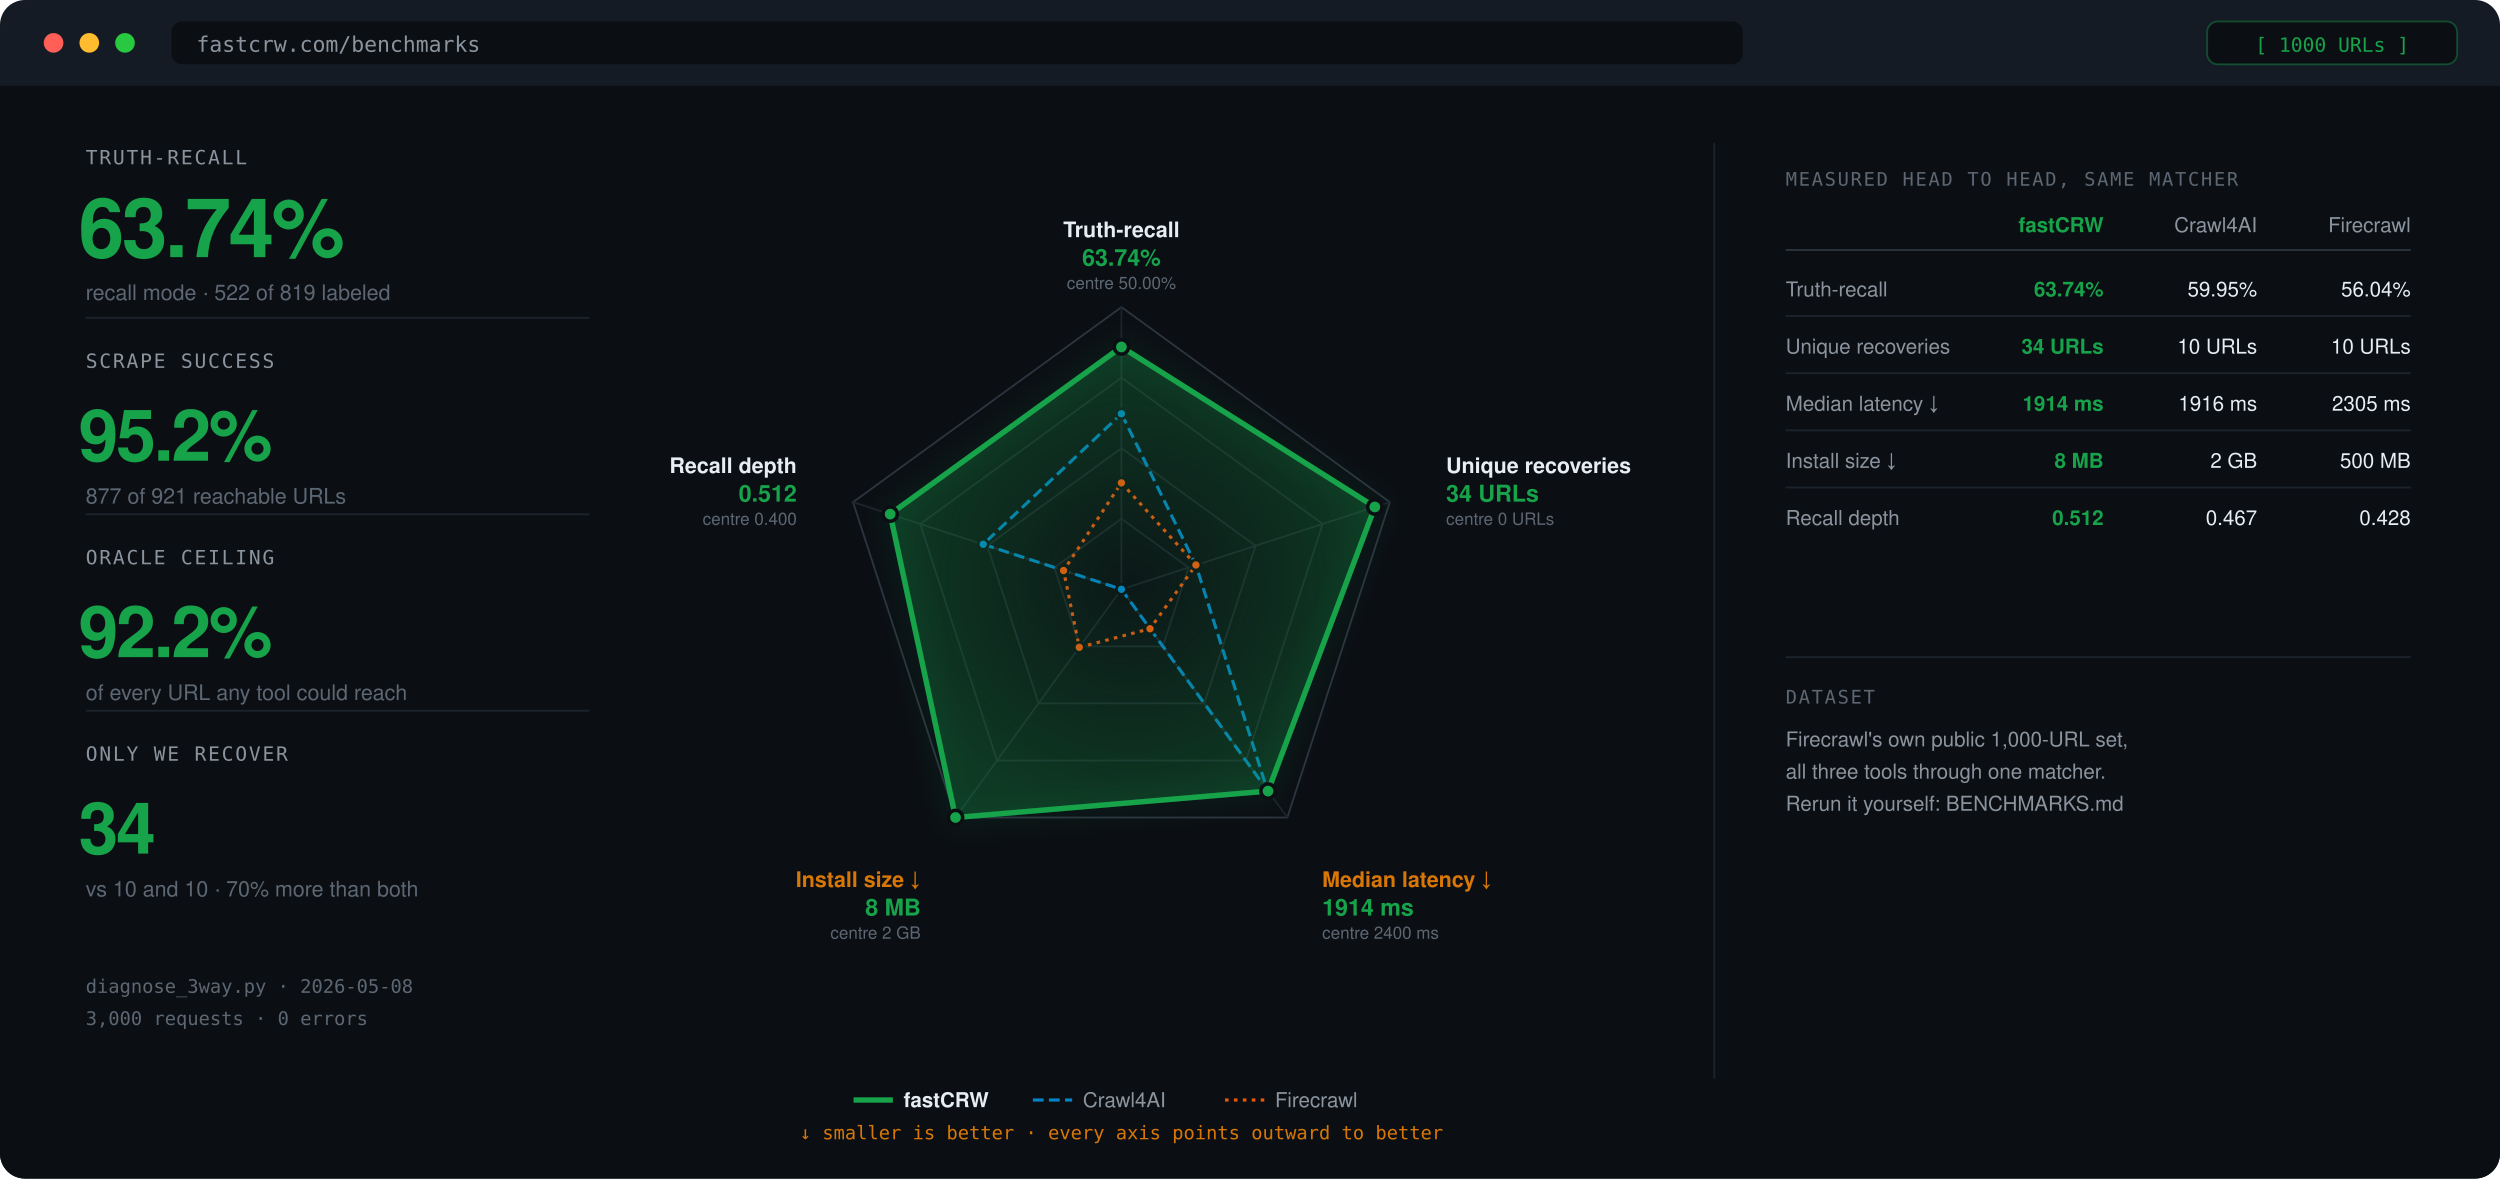
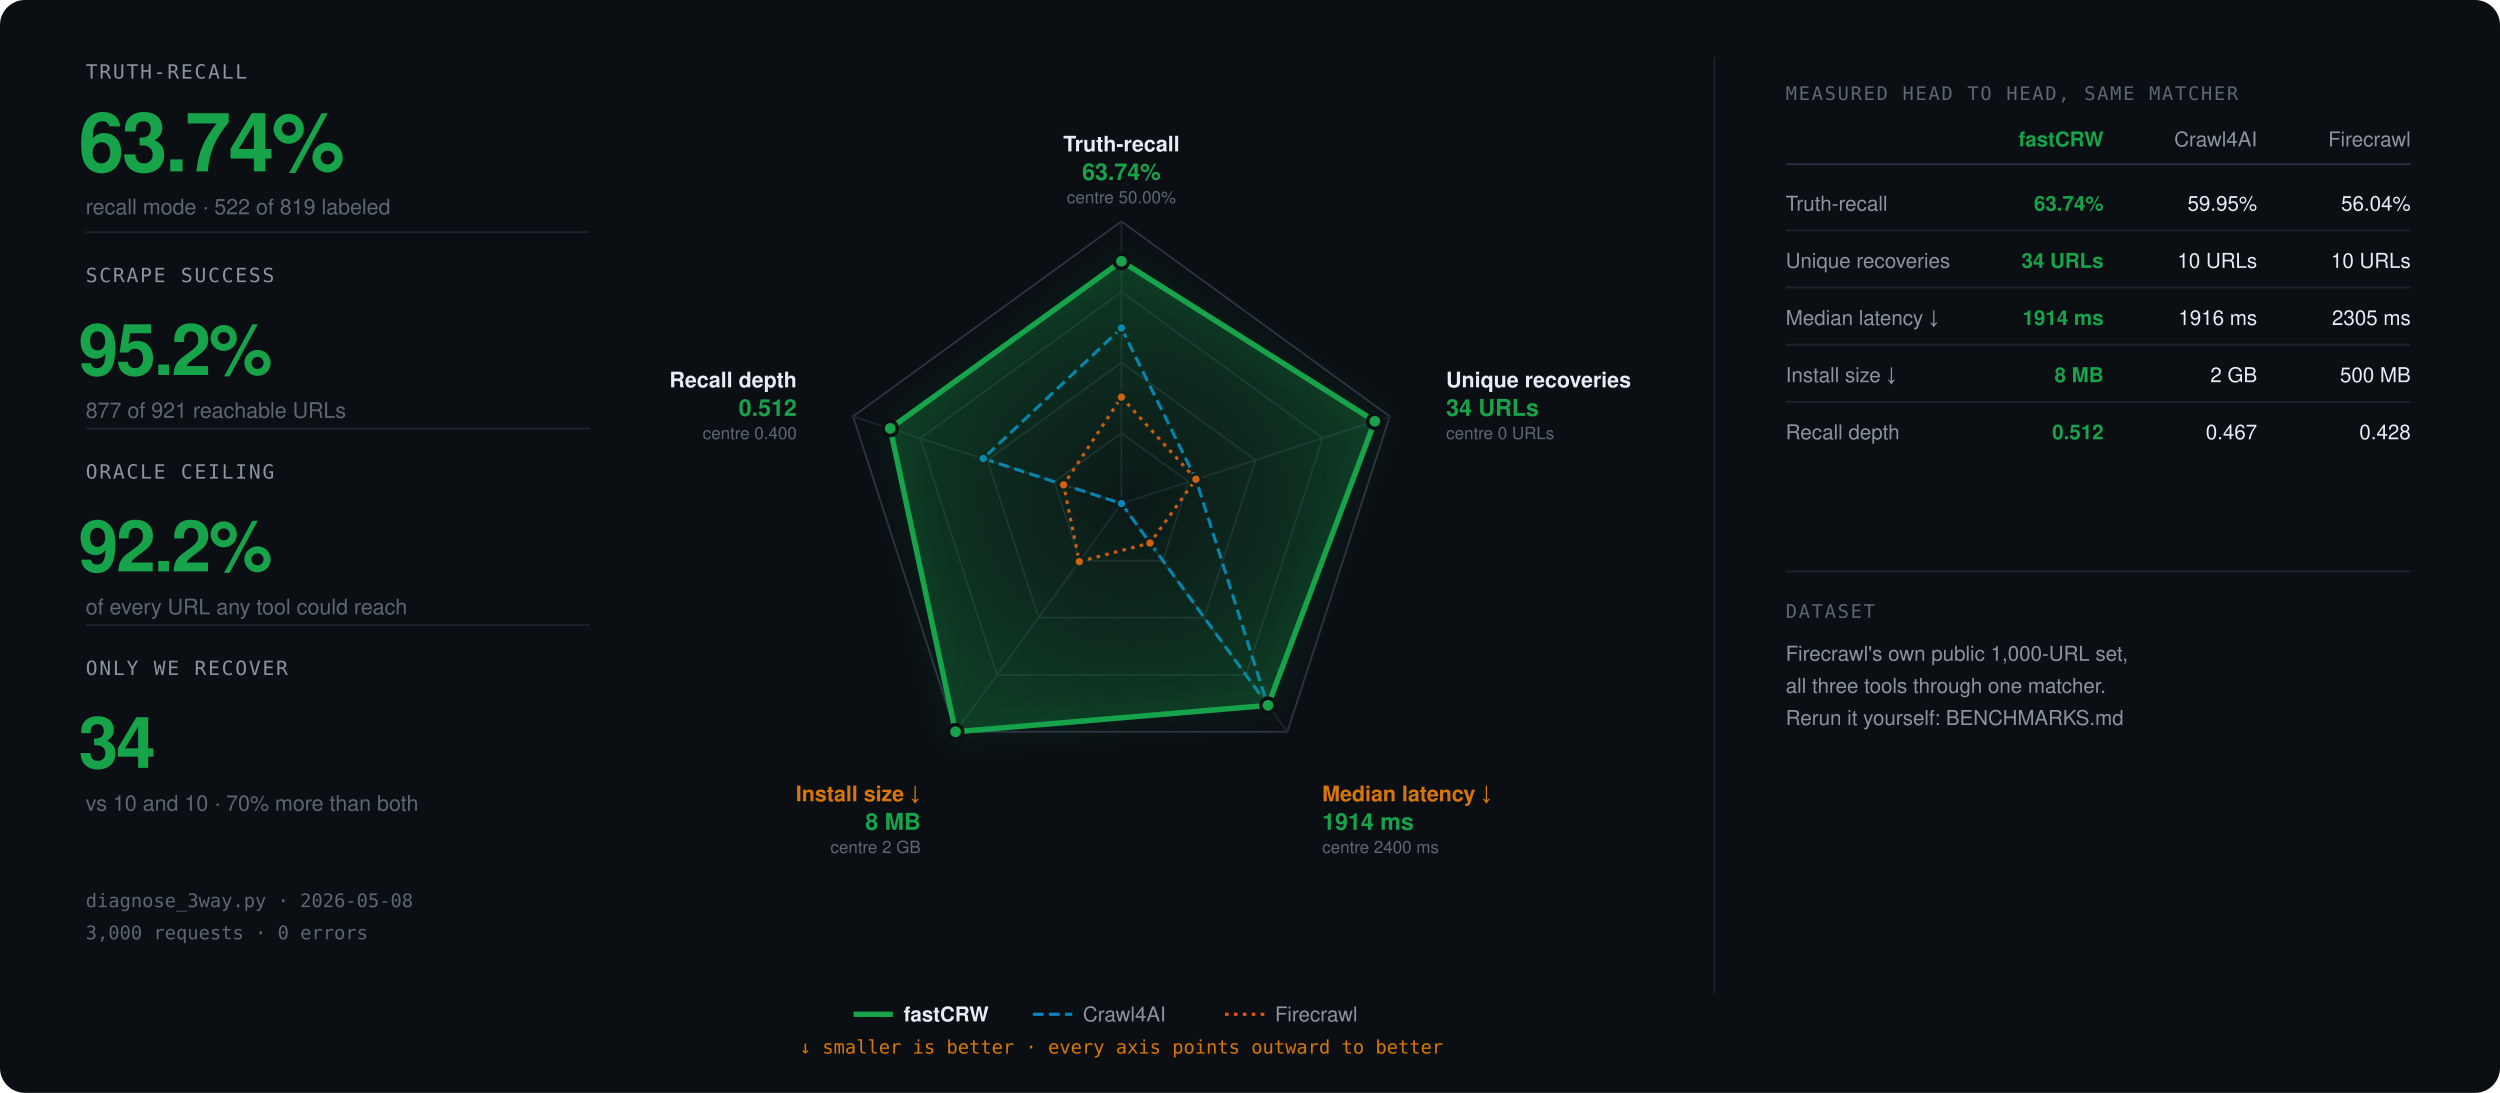
- <svg xmlns="http://www.w3.org/2000/svg" viewBox="0 0 1400 660" role="img" aria-label="fastCRW leads truth-recall, unique recoveries, median latency, install size and recall depth on Firecrawl's public 1,000-URL dataset">
+ <svg xmlns="http://www.w3.org/2000/svg" viewBox="0 0 1400 612" role="img" aria-label="fastCRW leads truth-recall, unique recoveries, median latency, install size and recall depth on Firecrawl's public 1,000-URL dataset">
  <defs>
    <radialGradient id="grad" cx="50%" cy="50%" r="50%">
      <stop offset="0%" stop-color="#16A34A" stop-opacity="0.06" />
      <stop offset="100%" stop-color="#16A34A" stop-opacity="0.28" />
    </radialGradient>
    <filter id="glow" x="-40%" y="-40%" width="180%" height="180%">
      <feGaussianBlur stdDeviation="7" result="b" />
      <feMerge>
        <feMergeNode in="b" />
        <feMergeNode in="SourceGraphic" />
      </feMerge>
    </filter>
  </defs>
-   <rect width="1400" height="660" rx="14" fill="#141B24" />
-   <circle cx="30" cy="24" r="5.5" fill="#FF5F57" />
-   <circle cx="50" cy="24" r="5.5" fill="#FEBC2E" />
-   <circle cx="70" cy="24" r="5.5" fill="#28C840" />
-   <rect x="96" y="12" width="880" height="24" rx="6" fill="#0B0F14" />
-   <text x="110.0" y="29.0" fill="#8B949E" font-family="ui-monospace,SFMono-Regular,Menlo,monospace" font-size="12" font-weight="400" text-anchor="start">fastcrw.com/benchmarks</text>
-   <rect x="1236" y="12" width="140" height="24" rx="6" fill="#0B0F14" stroke="#16A34A" stroke-opacity="0.4" />
-   <text x="1306.0" y="29.0" fill="#16A34A" font-family="ui-monospace,SFMono-Regular,Menlo,monospace" font-size="11" font-weight="400" text-anchor="middle">[ 1000 URLs ]</text>
-   <path d="M0 48 H1400 V646 a14 14 0 0 1 -14 14 H14 a14 14 0 0 1 -14 -14 Z" fill="#0B0F14" />
-   <text x="48.0" y="92.0" fill="#8B949E" font-family="ui-monospace,SFMono-Regular,Menlo,monospace" font-size="11" font-weight="400" text-anchor="start" letter-spacing="0.09em">TRUTH-RECALL</text>
-   <text x="44.0" y="144.0" fill="#16A34A" font-family="-apple-system,BlinkMacSystemFont,Segoe UI,Helvetica,Arial,sans-serif" font-size="46" font-weight="750" text-anchor="start" letter-spacing="-0.03em">63.74%</text>
-   <text x="48.0" y="168.0" fill="#5C6773" font-family="-apple-system,BlinkMacSystemFont,Segoe UI,Helvetica,Arial,sans-serif" font-size="12" font-weight="400" text-anchor="start">recall mode · 522 of 819 labeled</text>
-   <line x1="48" y1="178" x2="330" y2="178" stroke="#1C232B" />
-   <text x="48.0" y="206.0" fill="#8B949E" font-family="ui-monospace,SFMono-Regular,Menlo,monospace" font-size="11" font-weight="400" text-anchor="start" letter-spacing="0.09em">SCRAPE SUCCESS</text>
-   <text x="44.0" y="258.0" fill="#16A34A" font-family="-apple-system,BlinkMacSystemFont,Segoe UI,Helvetica,Arial,sans-serif" font-size="40" font-weight="750" text-anchor="start" letter-spacing="-0.03em">95.2%</text>
-   <text x="48.0" y="282.0" fill="#5C6773" font-family="-apple-system,BlinkMacSystemFont,Segoe UI,Helvetica,Arial,sans-serif" font-size="12" font-weight="400" text-anchor="start">877 of 921 reachable URLs</text>
-   <line x1="48" y1="288" x2="330" y2="288" stroke="#1C232B" />
-   <text x="48.0" y="316.0" fill="#8B949E" font-family="ui-monospace,SFMono-Regular,Menlo,monospace" font-size="11" font-weight="400" text-anchor="start" letter-spacing="0.09em">ORACLE CEILING</text>
-   <text x="44.0" y="368.0" fill="#16A34A" font-family="-apple-system,BlinkMacSystemFont,Segoe UI,Helvetica,Arial,sans-serif" font-size="40" font-weight="750" text-anchor="start" letter-spacing="-0.03em">92.2%</text>
-   <text x="48.0" y="392.0" fill="#5C6773" font-family="-apple-system,BlinkMacSystemFont,Segoe UI,Helvetica,Arial,sans-serif" font-size="12" font-weight="400" text-anchor="start">of every URL any tool could reach</text>
-   <line x1="48" y1="398" x2="330" y2="398" stroke="#1C232B" />
-   <text x="48.0" y="426.0" fill="#8B949E" font-family="ui-monospace,SFMono-Regular,Menlo,monospace" font-size="11" font-weight="400" text-anchor="start" letter-spacing="0.09em">ONLY WE RECOVER</text>
-   <text x="44.0" y="478.0" fill="#16A34A" font-family="-apple-system,BlinkMacSystemFont,Segoe UI,Helvetica,Arial,sans-serif" font-size="40" font-weight="750" text-anchor="start" letter-spacing="-0.03em">34</text>
-   <text x="48.0" y="502.0" fill="#5C6773" font-family="-apple-system,BlinkMacSystemFont,Segoe UI,Helvetica,Arial,sans-serif" font-size="12" font-weight="400" text-anchor="start">vs 10 and 10 · 70% more than both</text>
-   <text x="48.0" y="556.0" fill="#5C6773" font-family="ui-monospace,SFMono-Regular,Menlo,monospace" font-size="10.5" font-weight="400" text-anchor="start">diagnose_3way.py · 2026-05-08</text>
-   <text x="48.0" y="574.0" fill="#5C6773" font-family="ui-monospace,SFMono-Regular,Menlo,monospace" font-size="10.5" font-weight="400" text-anchor="start">3,000 requests · 0 errors</text>
-   <polygon points="628.0,290.5 665.6,317.8 651.2,362.0 604.8,362.0 590.4,317.8" fill="none" stroke="#1C232B" stroke-width="1" />
-   <polygon points="628.0,251.0 703.1,305.6 674.4,393.9 581.6,393.9 552.9,305.6" fill="none" stroke="#1C232B" stroke-width="1" />
-   <polygon points="628.0,211.5 740.7,293.4 697.7,425.9 558.3,425.9 515.3,293.4" fill="none" stroke="#1C232B" stroke-width="1" />
-   <polygon points="628.0,172.0 778.3,281.2 720.9,457.8 535.1,457.8 477.7,281.2" fill="none" stroke="#2C353F" stroke-width="1" />
-   <line x1="628" y1="330" x2="628.0" y2="172.0" stroke="#1C232B" stroke-width="1" />
-   <line x1="628" y1="330" x2="778.3" y2="281.2" stroke="#1C232B" stroke-width="1" />
-   <line x1="628" y1="330" x2="720.9" y2="457.8" stroke="#1C232B" stroke-width="1" />
-   <line x1="628" y1="330" x2="535.1" y2="457.8" stroke="#1C232B" stroke-width="1" />
-   <line x1="628" y1="330" x2="477.7" y2="281.2" stroke="#1C232B" stroke-width="1" />
-   <polygon points="628.0,231.7 669.7,316.4 709.7,442.5 628.0,330.0 550.6,304.8" fill="none" stroke="#0284C7" stroke-width="1.75" stroke-linejoin="round" stroke-dasharray="6 3" opacity="0.95" />
-   <circle cx="628.0" cy="231.7" r="2.8" fill="#0284C7" stroke="#0B0F14" stroke-width="1.5" />
-   <circle cx="669.7" cy="316.4" r="2.8" fill="#0284C7" stroke="#0B0F14" stroke-width="1.5" />
-   <circle cx="709.7" cy="442.5" r="2.8" fill="#0284C7" stroke="#0B0F14" stroke-width="1.5" />
-   <circle cx="628.0" cy="330.0" r="2.8" fill="#0284C7" stroke="#0B0F14" stroke-width="1.5" />
-   <circle cx="550.6" cy="304.8" r="2.8" fill="#0284C7" stroke="#0B0F14" stroke-width="1.5" />
-   <polygon points="628.0,270.4 669.7,316.4 644.0,352.1 604.4,362.5 595.6,319.5" fill="none" stroke="#EA580C" stroke-width="1.75" stroke-linejoin="round" stroke-dasharray="2 3" opacity="0.95" />
-   <circle cx="628.0" cy="270.4" r="2.8" fill="#EA580C" stroke="#0B0F14" stroke-width="1.5" />
-   <circle cx="669.7" cy="316.4" r="2.8" fill="#EA580C" stroke="#0B0F14" stroke-width="1.5" />
-   <circle cx="644.0" cy="352.1" r="2.8" fill="#EA580C" stroke="#0B0F14" stroke-width="1.5" />
-   <circle cx="604.4" cy="362.5" r="2.8" fill="#EA580C" stroke="#0B0F14" stroke-width="1.5" />
-   <circle cx="595.6" cy="319.5" r="2.8" fill="#EA580C" stroke="#0B0F14" stroke-width="1.5" />
-   <polygon points="628.0,194.3 769.9,283.9 710.1,443.0 535.1,457.8 498.5,287.9" fill="none" stroke="#16A34A" stroke-width="3" opacity="0.30" filter="url(#glow)" />
-   <polygon points="628.0,194.3 769.9,283.9 710.1,443.0 535.1,457.8 498.5,287.9" fill="url(#grad)" />
-   <polygon points="628.0,194.3 769.9,283.9 710.1,443.0 535.1,457.8 498.5,287.9" fill="none" stroke="#16A34A" stroke-width="3" stroke-linejoin="round" />
-   <circle cx="628.0" cy="194.3" r="4" fill="#16A34A" stroke="#0B0F14" stroke-width="2" />
-   <circle cx="769.9" cy="283.9" r="4" fill="#16A34A" stroke="#0B0F14" stroke-width="2" />
-   <circle cx="710.1" cy="443.0" r="4" fill="#16A34A" stroke="#0B0F14" stroke-width="2" />
-   <circle cx="535.1" cy="457.8" r="4" fill="#16A34A" stroke="#0B0F14" stroke-width="2" />
-   <circle cx="498.5" cy="287.9" r="4" fill="#16A34A" stroke="#0B0F14" stroke-width="2" />
-   <text x="628.0" y="132.8" fill="#E6EDF3" font-family="-apple-system,BlinkMacSystemFont,Segoe UI,Helvetica,Arial,sans-serif" font-size="12" font-weight="600" text-anchor="middle">Truth-recall</text>
-   <text x="628.0" y="148.8" fill="#16A34A" font-family="-apple-system,BlinkMacSystemFont,Segoe UI,Helvetica,Arial,sans-serif" font-size="13" font-weight="700" text-anchor="middle">63.74%</text>
-   <text x="628.0" y="161.8" fill="#5C6773" font-family="-apple-system,BlinkMacSystemFont,Segoe UI,Helvetica,Arial,sans-serif" font-size="9.5" font-weight="400" text-anchor="middle">centre 50.00%</text>
-   <text x="809.8" y="264.9" fill="#E6EDF3" font-family="-apple-system,BlinkMacSystemFont,Segoe UI,Helvetica,Arial,sans-serif" font-size="12" font-weight="600" text-anchor="start">Unique recoveries</text>
-   <text x="809.8" y="280.9" fill="#16A34A" font-family="-apple-system,BlinkMacSystemFont,Segoe UI,Helvetica,Arial,sans-serif" font-size="13" font-weight="700" text-anchor="start">34 URLs</text>
-   <text x="809.8" y="293.9" fill="#5C6773" font-family="-apple-system,BlinkMacSystemFont,Segoe UI,Helvetica,Arial,sans-serif" font-size="9.5" font-weight="400" text-anchor="start">centre 0 URLs</text>
-   <text x="740.4" y="496.7" fill="#D97706" font-family="-apple-system,BlinkMacSystemFont,Segoe UI,Helvetica,Arial,sans-serif" font-size="12" font-weight="600" text-anchor="start">Median latency ↓</text>
-   <text x="740.4" y="512.7" fill="#16A34A" font-family="-apple-system,BlinkMacSystemFont,Segoe UI,Helvetica,Arial,sans-serif" font-size="13" font-weight="700" text-anchor="start">1914 ms</text>
-   <text x="740.4" y="525.7" fill="#5C6773" font-family="-apple-system,BlinkMacSystemFont,Segoe UI,Helvetica,Arial,sans-serif" font-size="9.5" font-weight="400" text-anchor="start">centre 2400 ms</text>
-   <text x="515.6" y="496.7" fill="#D97706" font-family="-apple-system,BlinkMacSystemFont,Segoe UI,Helvetica,Arial,sans-serif" font-size="12" font-weight="600" text-anchor="end">Install size ↓</text>
-   <text x="515.6" y="512.7" fill="#16A34A" font-family="-apple-system,BlinkMacSystemFont,Segoe UI,Helvetica,Arial,sans-serif" font-size="13" font-weight="700" text-anchor="end">8 MB</text>
-   <text x="515.6" y="525.7" fill="#5C6773" font-family="-apple-system,BlinkMacSystemFont,Segoe UI,Helvetica,Arial,sans-serif" font-size="9.5" font-weight="400" text-anchor="end">centre 2 GB</text>
-   <text x="446.2" y="264.9" fill="#E6EDF3" font-family="-apple-system,BlinkMacSystemFont,Segoe UI,Helvetica,Arial,sans-serif" font-size="12" font-weight="600" text-anchor="end">Recall depth</text>
-   <text x="446.2" y="280.9" fill="#16A34A" font-family="-apple-system,BlinkMacSystemFont,Segoe UI,Helvetica,Arial,sans-serif" font-size="13" font-weight="700" text-anchor="end">0.512</text>
-   <text x="446.2" y="293.9" fill="#5C6773" font-family="-apple-system,BlinkMacSystemFont,Segoe UI,Helvetica,Arial,sans-serif" font-size="9.5" font-weight="400" text-anchor="end">centre 0.400</text>
-   <line x1="478" y1="616" x2="500" y2="616" stroke="#16A34A" stroke-width="3" />
-   <text x="506.0" y="620.0" fill="#E6EDF3" font-family="-apple-system,BlinkMacSystemFont,Segoe UI,Helvetica,Arial,sans-serif" font-size="11.5" font-weight="700" text-anchor="start">fastCRW</text>
-   <line x1="578.4" y1="616" x2="600.4" y2="616" stroke="#0284C7" stroke-width="1.75" stroke-dasharray="6 3" />
-   <text x="606.4" y="620.0" fill="#8B949E" font-family="-apple-system,BlinkMacSystemFont,Segoe UI,Helvetica,Arial,sans-serif" font-size="11.5" font-weight="500" text-anchor="start">Crawl4AI</text>
-   <line x1="686.0" y1="616" x2="708.0" y2="616" stroke="#EA580C" stroke-width="1.75" stroke-dasharray="2 3" />
-   <text x="714.0" y="620.0" fill="#8B949E" font-family="-apple-system,BlinkMacSystemFont,Segoe UI,Helvetica,Arial,sans-serif" font-size="11.5" font-weight="500" text-anchor="start">Firecrawl</text>
-   <text x="628.0" y="638.0" fill="#D97706" font-family="ui-monospace,SFMono-Regular,Menlo,monospace" font-size="10.5" font-weight="400" text-anchor="middle">↓ smaller is better · every axis points outward to better</text>
-   <line x1="960" y1="80" x2="960" y2="604" stroke="#1C232B" />
-   <text x="1000.0" y="104.0" fill="#5C6773" font-family="ui-monospace,SFMono-Regular,Menlo,monospace" font-size="10.5" font-weight="400" text-anchor="start" letter-spacing="0.09em">MEASURED HEAD TO HEAD, SAME MATCHER</text>
-   <text x="1178.0" y="130.0" fill="#16A34A" font-family="-apple-system,BlinkMacSystemFont,Segoe UI,Helvetica,Arial,sans-serif" font-size="11.5" font-weight="700" text-anchor="end">fastCRW</text>
-   <text x="1264.0" y="130.0" fill="#8B949E" font-family="-apple-system,BlinkMacSystemFont,Segoe UI,Helvetica,Arial,sans-serif" font-size="11.5" font-weight="500" text-anchor="end">Crawl4AI</text>
-   <text x="1350.0" y="130.0" fill="#8B949E" font-family="-apple-system,BlinkMacSystemFont,Segoe UI,Helvetica,Arial,sans-serif" font-size="11.5" font-weight="500" text-anchor="end">Firecrawl</text>
-   <line x1="1000" y1="140" x2="1350" y2="140" stroke="#2C353F" />
-   <text x="1000.0" y="166.0" fill="#8B949E" font-family="-apple-system,BlinkMacSystemFont,Segoe UI,Helvetica,Arial,sans-serif" font-size="11.5" font-weight="400" text-anchor="start">Truth-recall</text>
-   <text x="1178.0" y="166.0" fill="#16A34A" font-family="-apple-system,BlinkMacSystemFont,Segoe UI,Helvetica,Arial,sans-serif" font-size="11.5" font-weight="700" text-anchor="end" style="font-variant-numeric:tabular-nums">63.74%</text>
-   <text x="1264.0" y="166.0" fill="#E6EDF3" font-family="-apple-system,BlinkMacSystemFont,Segoe UI,Helvetica,Arial,sans-serif" font-size="11.5" font-weight="400" text-anchor="end" style="font-variant-numeric:tabular-nums">59.95%</text>
-   <text x="1350.0" y="166.0" fill="#E6EDF3" font-family="-apple-system,BlinkMacSystemFont,Segoe UI,Helvetica,Arial,sans-serif" font-size="11.5" font-weight="400" text-anchor="end" style="font-variant-numeric:tabular-nums">56.04%</text>
-   <line x1="1000" y1="177" x2="1350" y2="177" stroke="#1C232B" />
-   <text x="1000.0" y="198.0" fill="#8B949E" font-family="-apple-system,BlinkMacSystemFont,Segoe UI,Helvetica,Arial,sans-serif" font-size="11.5" font-weight="400" text-anchor="start">Unique recoveries</text>
-   <text x="1178.0" y="198.0" fill="#16A34A" font-family="-apple-system,BlinkMacSystemFont,Segoe UI,Helvetica,Arial,sans-serif" font-size="11.5" font-weight="700" text-anchor="end" style="font-variant-numeric:tabular-nums">34 URLs</text>
-   <text x="1264.0" y="198.0" fill="#E6EDF3" font-family="-apple-system,BlinkMacSystemFont,Segoe UI,Helvetica,Arial,sans-serif" font-size="11.5" font-weight="400" text-anchor="end" style="font-variant-numeric:tabular-nums">10 URLs</text>
-   <text x="1350.0" y="198.0" fill="#E6EDF3" font-family="-apple-system,BlinkMacSystemFont,Segoe UI,Helvetica,Arial,sans-serif" font-size="11.5" font-weight="400" text-anchor="end" style="font-variant-numeric:tabular-nums">10 URLs</text>
-   <line x1="1000" y1="209" x2="1350" y2="209" stroke="#1C232B" />
-   <text x="1000.0" y="230.0" fill="#8B949E" font-family="-apple-system,BlinkMacSystemFont,Segoe UI,Helvetica,Arial,sans-serif" font-size="11.5" font-weight="400" text-anchor="start">Median latency ↓</text>
-   <text x="1178.0" y="230.0" fill="#16A34A" font-family="-apple-system,BlinkMacSystemFont,Segoe UI,Helvetica,Arial,sans-serif" font-size="11.5" font-weight="700" text-anchor="end" style="font-variant-numeric:tabular-nums">1914 ms</text>
-   <text x="1264.0" y="230.0" fill="#E6EDF3" font-family="-apple-system,BlinkMacSystemFont,Segoe UI,Helvetica,Arial,sans-serif" font-size="11.5" font-weight="400" text-anchor="end" style="font-variant-numeric:tabular-nums">1916 ms</text>
-   <text x="1350.0" y="230.0" fill="#E6EDF3" font-family="-apple-system,BlinkMacSystemFont,Segoe UI,Helvetica,Arial,sans-serif" font-size="11.5" font-weight="400" text-anchor="end" style="font-variant-numeric:tabular-nums">2305 ms</text>
-   <line x1="1000" y1="241" x2="1350" y2="241" stroke="#1C232B" />
-   <text x="1000.0" y="262.0" fill="#8B949E" font-family="-apple-system,BlinkMacSystemFont,Segoe UI,Helvetica,Arial,sans-serif" font-size="11.5" font-weight="400" text-anchor="start">Install size ↓</text>
-   <text x="1178.0" y="262.0" fill="#16A34A" font-family="-apple-system,BlinkMacSystemFont,Segoe UI,Helvetica,Arial,sans-serif" font-size="11.5" font-weight="700" text-anchor="end" style="font-variant-numeric:tabular-nums">8 MB</text>
-   <text x="1264.0" y="262.0" fill="#E6EDF3" font-family="-apple-system,BlinkMacSystemFont,Segoe UI,Helvetica,Arial,sans-serif" font-size="11.5" font-weight="400" text-anchor="end" style="font-variant-numeric:tabular-nums">2 GB</text>
-   <text x="1350.0" y="262.0" fill="#E6EDF3" font-family="-apple-system,BlinkMacSystemFont,Segoe UI,Helvetica,Arial,sans-serif" font-size="11.5" font-weight="400" text-anchor="end" style="font-variant-numeric:tabular-nums">500 MB</text>
-   <line x1="1000" y1="273" x2="1350" y2="273" stroke="#1C232B" />
-   <text x="1000.0" y="294.0" fill="#8B949E" font-family="-apple-system,BlinkMacSystemFont,Segoe UI,Helvetica,Arial,sans-serif" font-size="11.5" font-weight="400" text-anchor="start">Recall depth</text>
-   <text x="1178.0" y="294.0" fill="#16A34A" font-family="-apple-system,BlinkMacSystemFont,Segoe UI,Helvetica,Arial,sans-serif" font-size="11.5" font-weight="700" text-anchor="end" style="font-variant-numeric:tabular-nums">0.512</text>
-   <text x="1264.0" y="294.0" fill="#E6EDF3" font-family="-apple-system,BlinkMacSystemFont,Segoe UI,Helvetica,Arial,sans-serif" font-size="11.5" font-weight="400" text-anchor="end" style="font-variant-numeric:tabular-nums">0.467</text>
-   <text x="1350.0" y="294.0" fill="#E6EDF3" font-family="-apple-system,BlinkMacSystemFont,Segoe UI,Helvetica,Arial,sans-serif" font-size="11.5" font-weight="400" text-anchor="end" style="font-variant-numeric:tabular-nums">0.428</text>
-   <line x1="1000" y1="368" x2="1350" y2="368" stroke="#1C232B" />
-   <text x="1000.0" y="394.0" fill="#5C6773" font-family="ui-monospace,SFMono-Regular,Menlo,monospace" font-size="10.5" font-weight="400" text-anchor="start" letter-spacing="0.09em">DATASET</text>
-   <text x="1000.0" y="418.0" fill="#8B949E" font-family="-apple-system,BlinkMacSystemFont,Segoe UI,Helvetica,Arial,sans-serif" font-size="11.5" font-weight="400" text-anchor="start">Firecrawl's own public 1,000-URL set,</text>
-   <text x="1000.0" y="436.0" fill="#8B949E" font-family="-apple-system,BlinkMacSystemFont,Segoe UI,Helvetica,Arial,sans-serif" font-size="11.5" font-weight="400" text-anchor="start">all three tools through one matcher.</text>
-   <text x="1000.0" y="454.0" fill="#8B949E" font-family="-apple-system,BlinkMacSystemFont,Segoe UI,Helvetica,Arial,sans-serif" font-size="11.5" font-weight="400" text-anchor="start">Rerun it yourself: BENCHMARKS.md</text>
+   <rect width="1400" height="612" rx="14" fill="#0B0F14" />
+   <g transform="translate(0,-48)">
+     <text x="48.0" y="92.0" fill="#8B949E" font-family="ui-monospace,SFMono-Regular,Menlo,monospace" font-size="11" font-weight="400" text-anchor="start" letter-spacing="0.09em">TRUTH-RECALL</text>
+     <text x="44.0" y="144.0" fill="#16A34A" font-family="-apple-system,BlinkMacSystemFont,Segoe UI,Helvetica,Arial,sans-serif" font-size="46" font-weight="750" text-anchor="start" letter-spacing="-0.03em">63.74%</text>
+     <text x="48.0" y="168.0" fill="#5C6773" font-family="-apple-system,BlinkMacSystemFont,Segoe UI,Helvetica,Arial,sans-serif" font-size="12" font-weight="400" text-anchor="start">recall mode · 522 of 819 labeled</text>
+     <line x1="48" y1="178" x2="330" y2="178" stroke="#1C232B" />
+     <text x="48.0" y="206.0" fill="#8B949E" font-family="ui-monospace,SFMono-Regular,Menlo,monospace" font-size="11" font-weight="400" text-anchor="start" letter-spacing="0.09em">SCRAPE SUCCESS</text>
+     <text x="44.0" y="258.0" fill="#16A34A" font-family="-apple-system,BlinkMacSystemFont,Segoe UI,Helvetica,Arial,sans-serif" font-size="40" font-weight="750" text-anchor="start" letter-spacing="-0.03em">95.2%</text>
+     <text x="48.0" y="282.0" fill="#5C6773" font-family="-apple-system,BlinkMacSystemFont,Segoe UI,Helvetica,Arial,sans-serif" font-size="12" font-weight="400" text-anchor="start">877 of 921 reachable URLs</text>
+     <line x1="48" y1="288" x2="330" y2="288" stroke="#1C232B" />
+     <text x="48.0" y="316.0" fill="#8B949E" font-family="ui-monospace,SFMono-Regular,Menlo,monospace" font-size="11" font-weight="400" text-anchor="start" letter-spacing="0.09em">ORACLE CEILING</text>
+     <text x="44.0" y="368.0" fill="#16A34A" font-family="-apple-system,BlinkMacSystemFont,Segoe UI,Helvetica,Arial,sans-serif" font-size="40" font-weight="750" text-anchor="start" letter-spacing="-0.03em">92.2%</text>
+     <text x="48.0" y="392.0" fill="#5C6773" font-family="-apple-system,BlinkMacSystemFont,Segoe UI,Helvetica,Arial,sans-serif" font-size="12" font-weight="400" text-anchor="start">of every URL any tool could reach</text>
+     <line x1="48" y1="398" x2="330" y2="398" stroke="#1C232B" />
+     <text x="48.0" y="426.0" fill="#8B949E" font-family="ui-monospace,SFMono-Regular,Menlo,monospace" font-size="11" font-weight="400" text-anchor="start" letter-spacing="0.09em">ONLY WE RECOVER</text>
+     <text x="44.0" y="478.0" fill="#16A34A" font-family="-apple-system,BlinkMacSystemFont,Segoe UI,Helvetica,Arial,sans-serif" font-size="40" font-weight="750" text-anchor="start" letter-spacing="-0.03em">34</text>
+     <text x="48.0" y="502.0" fill="#5C6773" font-family="-apple-system,BlinkMacSystemFont,Segoe UI,Helvetica,Arial,sans-serif" font-size="12" font-weight="400" text-anchor="start">vs 10 and 10 · 70% more than both</text>
+     <text x="48.0" y="556.0" fill="#5C6773" font-family="ui-monospace,SFMono-Regular,Menlo,monospace" font-size="10.5" font-weight="400" text-anchor="start">diagnose_3way.py · 2026-05-08</text>
+     <text x="48.0" y="574.0" fill="#5C6773" font-family="ui-monospace,SFMono-Regular,Menlo,monospace" font-size="10.5" font-weight="400" text-anchor="start">3,000 requests · 0 errors</text>
+     <polygon points="628.0,290.5 665.6,317.8 651.2,362.0 604.8,362.0 590.4,317.8" fill="none" stroke="#1C232B" stroke-width="1" />
+     <polygon points="628.0,251.0 703.1,305.6 674.4,393.9 581.6,393.9 552.9,305.6" fill="none" stroke="#1C232B" stroke-width="1" />
+     <polygon points="628.0,211.5 740.7,293.4 697.7,425.9 558.3,425.9 515.3,293.4" fill="none" stroke="#1C232B" stroke-width="1" />
+     <polygon points="628.0,172.0 778.3,281.2 720.9,457.8 535.1,457.8 477.7,281.2" fill="none" stroke="#2C353F" stroke-width="1" />
+     <line x1="628" y1="330" x2="628.0" y2="172.0" stroke="#1C232B" stroke-width="1" />
+     <line x1="628" y1="330" x2="778.3" y2="281.2" stroke="#1C232B" stroke-width="1" />
+     <line x1="628" y1="330" x2="720.9" y2="457.8" stroke="#1C232B" stroke-width="1" />
+     <line x1="628" y1="330" x2="535.1" y2="457.8" stroke="#1C232B" stroke-width="1" />
+     <line x1="628" y1="330" x2="477.7" y2="281.2" stroke="#1C232B" stroke-width="1" />
+     <polygon points="628.0,231.7 669.7,316.4 709.7,442.5 628.0,330.0 550.6,304.8" fill="none" stroke="#0284C7" stroke-width="1.75" stroke-linejoin="round" stroke-dasharray="6 3" opacity="0.95" />
+     <circle cx="628.0" cy="231.7" r="2.8" fill="#0284C7" stroke="#0B0F14" stroke-width="1.5" />
+     <circle cx="669.7" cy="316.4" r="2.8" fill="#0284C7" stroke="#0B0F14" stroke-width="1.5" />
+     <circle cx="709.7" cy="442.5" r="2.8" fill="#0284C7" stroke="#0B0F14" stroke-width="1.5" />
+     <circle cx="628.0" cy="330.0" r="2.8" fill="#0284C7" stroke="#0B0F14" stroke-width="1.5" />
+     <circle cx="550.6" cy="304.8" r="2.8" fill="#0284C7" stroke="#0B0F14" stroke-width="1.5" />
+     <polygon points="628.0,270.4 669.7,316.4 644.0,352.1 604.4,362.5 595.6,319.5" fill="none" stroke="#EA580C" stroke-width="1.75" stroke-linejoin="round" stroke-dasharray="2 3" opacity="0.95" />
+     <circle cx="628.0" cy="270.4" r="2.8" fill="#EA580C" stroke="#0B0F14" stroke-width="1.5" />
+     <circle cx="669.7" cy="316.4" r="2.8" fill="#EA580C" stroke="#0B0F14" stroke-width="1.5" />
+     <circle cx="644.0" cy="352.1" r="2.8" fill="#EA580C" stroke="#0B0F14" stroke-width="1.5" />
+     <circle cx="604.4" cy="362.5" r="2.8" fill="#EA580C" stroke="#0B0F14" stroke-width="1.5" />
+     <circle cx="595.6" cy="319.5" r="2.8" fill="#EA580C" stroke="#0B0F14" stroke-width="1.5" />
+     <polygon points="628.0,194.3 769.9,283.9 710.1,443.0 535.1,457.8 498.5,287.9" fill="none" stroke="#16A34A" stroke-width="3" opacity="0.30" filter="url(#glow)" />
+     <polygon points="628.0,194.3 769.9,283.9 710.1,443.0 535.1,457.8 498.5,287.9" fill="url(#grad)" />
+     <polygon points="628.0,194.3 769.9,283.9 710.1,443.0 535.1,457.8 498.5,287.9" fill="none" stroke="#16A34A" stroke-width="3" stroke-linejoin="round" />
+     <circle cx="628.0" cy="194.3" r="4" fill="#16A34A" stroke="#0B0F14" stroke-width="2" />
+     <circle cx="769.9" cy="283.9" r="4" fill="#16A34A" stroke="#0B0F14" stroke-width="2" />
+     <circle cx="710.1" cy="443.0" r="4" fill="#16A34A" stroke="#0B0F14" stroke-width="2" />
+     <circle cx="535.1" cy="457.8" r="4" fill="#16A34A" stroke="#0B0F14" stroke-width="2" />
+     <circle cx="498.5" cy="287.9" r="4" fill="#16A34A" stroke="#0B0F14" stroke-width="2" />
+     <text x="628.0" y="132.8" fill="#E6EDF3" font-family="-apple-system,BlinkMacSystemFont,Segoe UI,Helvetica,Arial,sans-serif" font-size="12" font-weight="600" text-anchor="middle">Truth-recall</text>
+     <text x="628.0" y="148.8" fill="#16A34A" font-family="-apple-system,BlinkMacSystemFont,Segoe UI,Helvetica,Arial,sans-serif" font-size="13" font-weight="700" text-anchor="middle">63.74%</text>
+     <text x="628.0" y="161.8" fill="#5C6773" font-family="-apple-system,BlinkMacSystemFont,Segoe UI,Helvetica,Arial,sans-serif" font-size="9.5" font-weight="400" text-anchor="middle">centre 50.00%</text>
+     <text x="809.8" y="264.9" fill="#E6EDF3" font-family="-apple-system,BlinkMacSystemFont,Segoe UI,Helvetica,Arial,sans-serif" font-size="12" font-weight="600" text-anchor="start">Unique recoveries</text>
+     <text x="809.8" y="280.9" fill="#16A34A" font-family="-apple-system,BlinkMacSystemFont,Segoe UI,Helvetica,Arial,sans-serif" font-size="13" font-weight="700" text-anchor="start">34 URLs</text>
+     <text x="809.8" y="293.9" fill="#5C6773" font-family="-apple-system,BlinkMacSystemFont,Segoe UI,Helvetica,Arial,sans-serif" font-size="9.5" font-weight="400" text-anchor="start">centre 0 URLs</text>
+     <text x="740.4" y="496.7" fill="#D97706" font-family="-apple-system,BlinkMacSystemFont,Segoe UI,Helvetica,Arial,sans-serif" font-size="12" font-weight="600" text-anchor="start">Median latency ↓</text>
+     <text x="740.4" y="512.7" fill="#16A34A" font-family="-apple-system,BlinkMacSystemFont,Segoe UI,Helvetica,Arial,sans-serif" font-size="13" font-weight="700" text-anchor="start">1914 ms</text>
+     <text x="740.4" y="525.7" fill="#5C6773" font-family="-apple-system,BlinkMacSystemFont,Segoe UI,Helvetica,Arial,sans-serif" font-size="9.5" font-weight="400" text-anchor="start">centre 2400 ms</text>
+     <text x="515.6" y="496.7" fill="#D97706" font-family="-apple-system,BlinkMacSystemFont,Segoe UI,Helvetica,Arial,sans-serif" font-size="12" font-weight="600" text-anchor="end">Install size ↓</text>
+     <text x="515.6" y="512.7" fill="#16A34A" font-family="-apple-system,BlinkMacSystemFont,Segoe UI,Helvetica,Arial,sans-serif" font-size="13" font-weight="700" text-anchor="end">8 MB</text>
+     <text x="515.6" y="525.7" fill="#5C6773" font-family="-apple-system,BlinkMacSystemFont,Segoe UI,Helvetica,Arial,sans-serif" font-size="9.5" font-weight="400" text-anchor="end">centre 2 GB</text>
+     <text x="446.2" y="264.9" fill="#E6EDF3" font-family="-apple-system,BlinkMacSystemFont,Segoe UI,Helvetica,Arial,sans-serif" font-size="12" font-weight="600" text-anchor="end">Recall depth</text>
+     <text x="446.2" y="280.9" fill="#16A34A" font-family="-apple-system,BlinkMacSystemFont,Segoe UI,Helvetica,Arial,sans-serif" font-size="13" font-weight="700" text-anchor="end">0.512</text>
+     <text x="446.2" y="293.9" fill="#5C6773" font-family="-apple-system,BlinkMacSystemFont,Segoe UI,Helvetica,Arial,sans-serif" font-size="9.5" font-weight="400" text-anchor="end">centre 0.400</text>
+     <line x1="478" y1="616" x2="500" y2="616" stroke="#16A34A" stroke-width="3" />
+     <text x="506.0" y="620.0" fill="#E6EDF3" font-family="-apple-system,BlinkMacSystemFont,Segoe UI,Helvetica,Arial,sans-serif" font-size="11.5" font-weight="700" text-anchor="start">fastCRW</text>
+     <line x1="578.4" y1="616" x2="600.4" y2="616" stroke="#0284C7" stroke-width="1.75" stroke-dasharray="6 3" />
+     <text x="606.4" y="620.0" fill="#8B949E" font-family="-apple-system,BlinkMacSystemFont,Segoe UI,Helvetica,Arial,sans-serif" font-size="11.5" font-weight="500" text-anchor="start">Crawl4AI</text>
+     <line x1="686.0" y1="616" x2="708.0" y2="616" stroke="#EA580C" stroke-width="1.75" stroke-dasharray="2 3" />
+     <text x="714.0" y="620.0" fill="#8B949E" font-family="-apple-system,BlinkMacSystemFont,Segoe UI,Helvetica,Arial,sans-serif" font-size="11.5" font-weight="500" text-anchor="start">Firecrawl</text>
+     <text x="628.0" y="638.0" fill="#D97706" font-family="ui-monospace,SFMono-Regular,Menlo,monospace" font-size="10.5" font-weight="400" text-anchor="middle">↓ smaller is better · every axis points outward to better</text>
+     <line x1="960" y1="80" x2="960" y2="604" stroke="#1C232B" />
+     <text x="1000.0" y="104.0" fill="#5C6773" font-family="ui-monospace,SFMono-Regular,Menlo,monospace" font-size="10.5" font-weight="400" text-anchor="start" letter-spacing="0.09em">MEASURED HEAD TO HEAD, SAME MATCHER</text>
+     <text x="1178.0" y="130.0" fill="#16A34A" font-family="-apple-system,BlinkMacSystemFont,Segoe UI,Helvetica,Arial,sans-serif" font-size="11.5" font-weight="700" text-anchor="end">fastCRW</text>
+     <text x="1264.0" y="130.0" fill="#8B949E" font-family="-apple-system,BlinkMacSystemFont,Segoe UI,Helvetica,Arial,sans-serif" font-size="11.5" font-weight="500" text-anchor="end">Crawl4AI</text>
+     <text x="1350.0" y="130.0" fill="#8B949E" font-family="-apple-system,BlinkMacSystemFont,Segoe UI,Helvetica,Arial,sans-serif" font-size="11.5" font-weight="500" text-anchor="end">Firecrawl</text>
+     <line x1="1000" y1="140" x2="1350" y2="140" stroke="#2C353F" />
+     <text x="1000.0" y="166.0" fill="#8B949E" font-family="-apple-system,BlinkMacSystemFont,Segoe UI,Helvetica,Arial,sans-serif" font-size="11.5" font-weight="400" text-anchor="start">Truth-recall</text>
+     <text x="1178.0" y="166.0" fill="#16A34A" font-family="-apple-system,BlinkMacSystemFont,Segoe UI,Helvetica,Arial,sans-serif" font-size="11.5" font-weight="700" text-anchor="end" style="font-variant-numeric:tabular-nums">63.74%</text>
+     <text x="1264.0" y="166.0" fill="#E6EDF3" font-family="-apple-system,BlinkMacSystemFont,Segoe UI,Helvetica,Arial,sans-serif" font-size="11.5" font-weight="400" text-anchor="end" style="font-variant-numeric:tabular-nums">59.95%</text>
+     <text x="1350.0" y="166.0" fill="#E6EDF3" font-family="-apple-system,BlinkMacSystemFont,Segoe UI,Helvetica,Arial,sans-serif" font-size="11.5" font-weight="400" text-anchor="end" style="font-variant-numeric:tabular-nums">56.04%</text>
+     <line x1="1000" y1="177" x2="1350" y2="177" stroke="#1C232B" />
+     <text x="1000.0" y="198.0" fill="#8B949E" font-family="-apple-system,BlinkMacSystemFont,Segoe UI,Helvetica,Arial,sans-serif" font-size="11.5" font-weight="400" text-anchor="start">Unique recoveries</text>
+     <text x="1178.0" y="198.0" fill="#16A34A" font-family="-apple-system,BlinkMacSystemFont,Segoe UI,Helvetica,Arial,sans-serif" font-size="11.5" font-weight="700" text-anchor="end" style="font-variant-numeric:tabular-nums">34 URLs</text>
+     <text x="1264.0" y="198.0" fill="#E6EDF3" font-family="-apple-system,BlinkMacSystemFont,Segoe UI,Helvetica,Arial,sans-serif" font-size="11.5" font-weight="400" text-anchor="end" style="font-variant-numeric:tabular-nums">10 URLs</text>
+     <text x="1350.0" y="198.0" fill="#E6EDF3" font-family="-apple-system,BlinkMacSystemFont,Segoe UI,Helvetica,Arial,sans-serif" font-size="11.5" font-weight="400" text-anchor="end" style="font-variant-numeric:tabular-nums">10 URLs</text>
+     <line x1="1000" y1="209" x2="1350" y2="209" stroke="#1C232B" />
+     <text x="1000.0" y="230.0" fill="#8B949E" font-family="-apple-system,BlinkMacSystemFont,Segoe UI,Helvetica,Arial,sans-serif" font-size="11.5" font-weight="400" text-anchor="start">Median latency ↓</text>
+     <text x="1178.0" y="230.0" fill="#16A34A" font-family="-apple-system,BlinkMacSystemFont,Segoe UI,Helvetica,Arial,sans-serif" font-size="11.5" font-weight="700" text-anchor="end" style="font-variant-numeric:tabular-nums">1914 ms</text>
+     <text x="1264.0" y="230.0" fill="#E6EDF3" font-family="-apple-system,BlinkMacSystemFont,Segoe UI,Helvetica,Arial,sans-serif" font-size="11.5" font-weight="400" text-anchor="end" style="font-variant-numeric:tabular-nums">1916 ms</text>
+     <text x="1350.0" y="230.0" fill="#E6EDF3" font-family="-apple-system,BlinkMacSystemFont,Segoe UI,Helvetica,Arial,sans-serif" font-size="11.5" font-weight="400" text-anchor="end" style="font-variant-numeric:tabular-nums">2305 ms</text>
+     <line x1="1000" y1="241" x2="1350" y2="241" stroke="#1C232B" />
+     <text x="1000.0" y="262.0" fill="#8B949E" font-family="-apple-system,BlinkMacSystemFont,Segoe UI,Helvetica,Arial,sans-serif" font-size="11.5" font-weight="400" text-anchor="start">Install size ↓</text>
+     <text x="1178.0" y="262.0" fill="#16A34A" font-family="-apple-system,BlinkMacSystemFont,Segoe UI,Helvetica,Arial,sans-serif" font-size="11.5" font-weight="700" text-anchor="end" style="font-variant-numeric:tabular-nums">8 MB</text>
+     <text x="1264.0" y="262.0" fill="#E6EDF3" font-family="-apple-system,BlinkMacSystemFont,Segoe UI,Helvetica,Arial,sans-serif" font-size="11.5" font-weight="400" text-anchor="end" style="font-variant-numeric:tabular-nums">2 GB</text>
+     <text x="1350.0" y="262.0" fill="#E6EDF3" font-family="-apple-system,BlinkMacSystemFont,Segoe UI,Helvetica,Arial,sans-serif" font-size="11.5" font-weight="400" text-anchor="end" style="font-variant-numeric:tabular-nums">500 MB</text>
+     <line x1="1000" y1="273" x2="1350" y2="273" stroke="#1C232B" />
+     <text x="1000.0" y="294.0" fill="#8B949E" font-family="-apple-system,BlinkMacSystemFont,Segoe UI,Helvetica,Arial,sans-serif" font-size="11.5" font-weight="400" text-anchor="start">Recall depth</text>
+     <text x="1178.0" y="294.0" fill="#16A34A" font-family="-apple-system,BlinkMacSystemFont,Segoe UI,Helvetica,Arial,sans-serif" font-size="11.5" font-weight="700" text-anchor="end" style="font-variant-numeric:tabular-nums">0.512</text>
+     <text x="1264.0" y="294.0" fill="#E6EDF3" font-family="-apple-system,BlinkMacSystemFont,Segoe UI,Helvetica,Arial,sans-serif" font-size="11.5" font-weight="400" text-anchor="end" style="font-variant-numeric:tabular-nums">0.467</text>
+     <text x="1350.0" y="294.0" fill="#E6EDF3" font-family="-apple-system,BlinkMacSystemFont,Segoe UI,Helvetica,Arial,sans-serif" font-size="11.5" font-weight="400" text-anchor="end" style="font-variant-numeric:tabular-nums">0.428</text>
+     <line x1="1000" y1="368" x2="1350" y2="368" stroke="#1C232B" />
+     <text x="1000.0" y="394.0" fill="#5C6773" font-family="ui-monospace,SFMono-Regular,Menlo,monospace" font-size="10.5" font-weight="400" text-anchor="start" letter-spacing="0.09em">DATASET</text>
+     <text x="1000.0" y="418.0" fill="#8B949E" font-family="-apple-system,BlinkMacSystemFont,Segoe UI,Helvetica,Arial,sans-serif" font-size="11.5" font-weight="400" text-anchor="start">Firecrawl's own public 1,000-URL set,</text>
+     <text x="1000.0" y="436.0" fill="#8B949E" font-family="-apple-system,BlinkMacSystemFont,Segoe UI,Helvetica,Arial,sans-serif" font-size="11.5" font-weight="400" text-anchor="start">all three tools through one matcher.</text>
+     <text x="1000.0" y="454.0" fill="#8B949E" font-family="-apple-system,BlinkMacSystemFont,Segoe UI,Helvetica,Arial,sans-serif" font-size="11.5" font-weight="400" text-anchor="start">Rerun it yourself: BENCHMARKS.md</text>
+   </g>
</svg>
